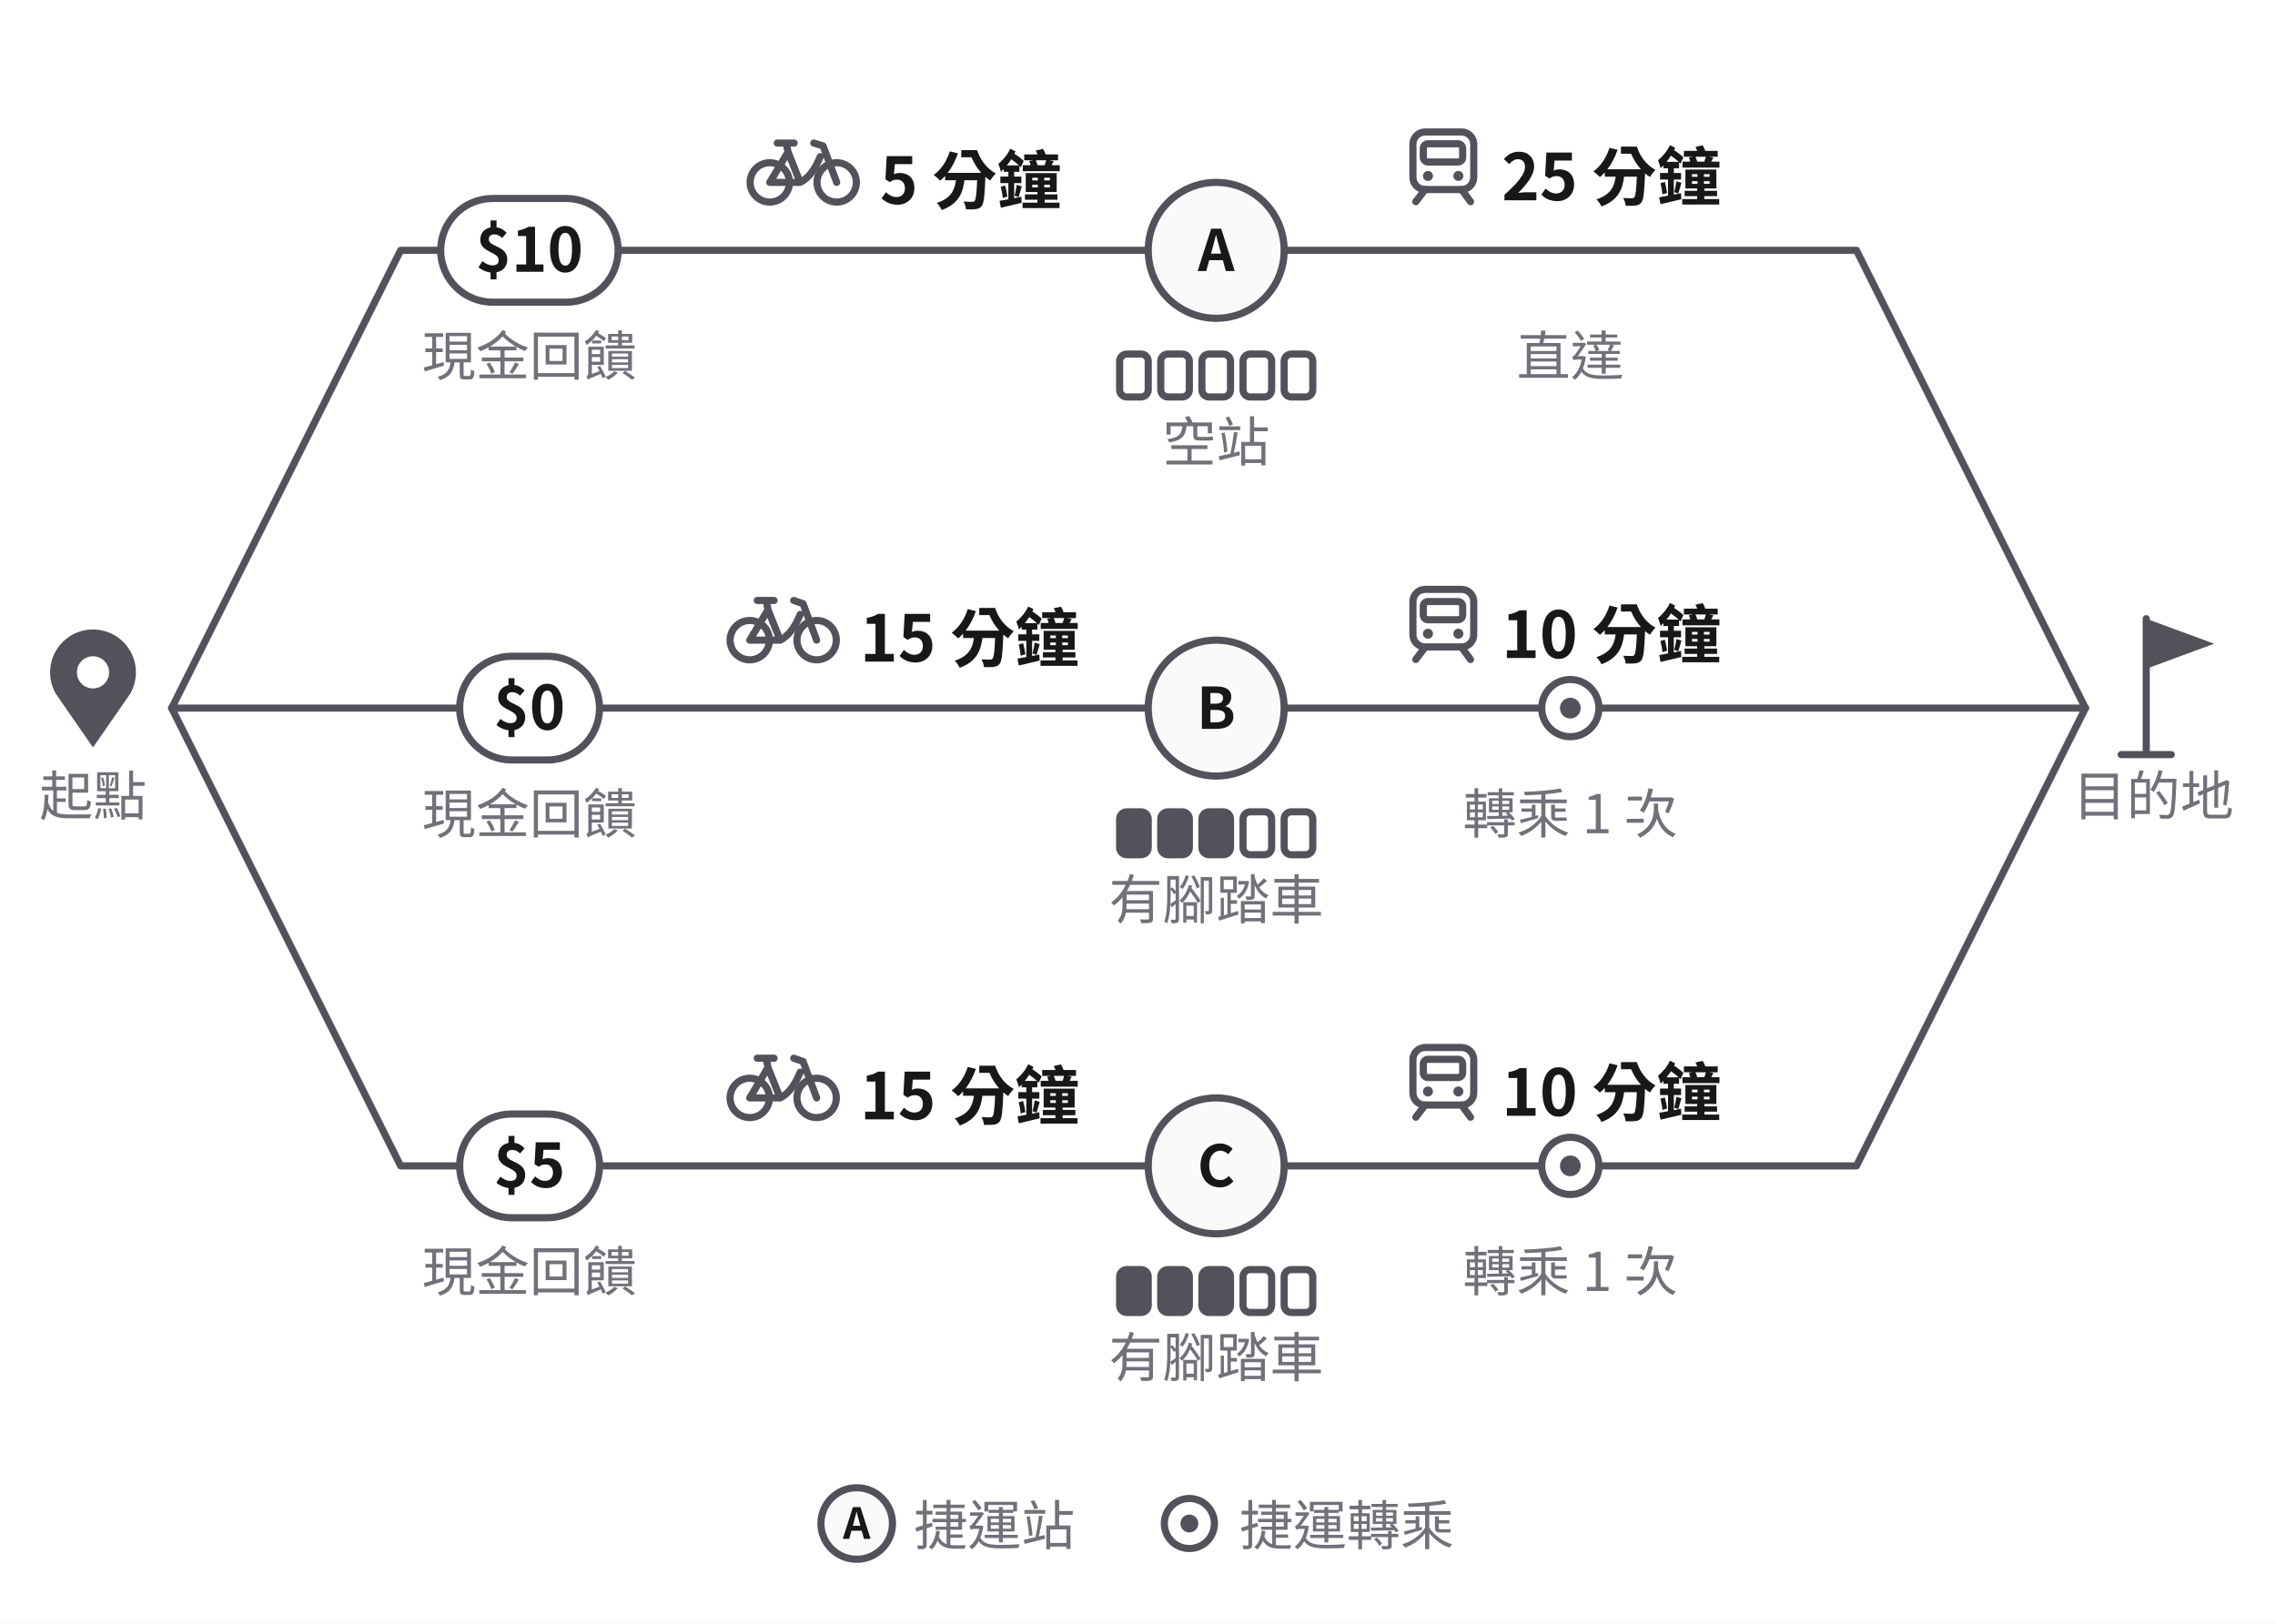
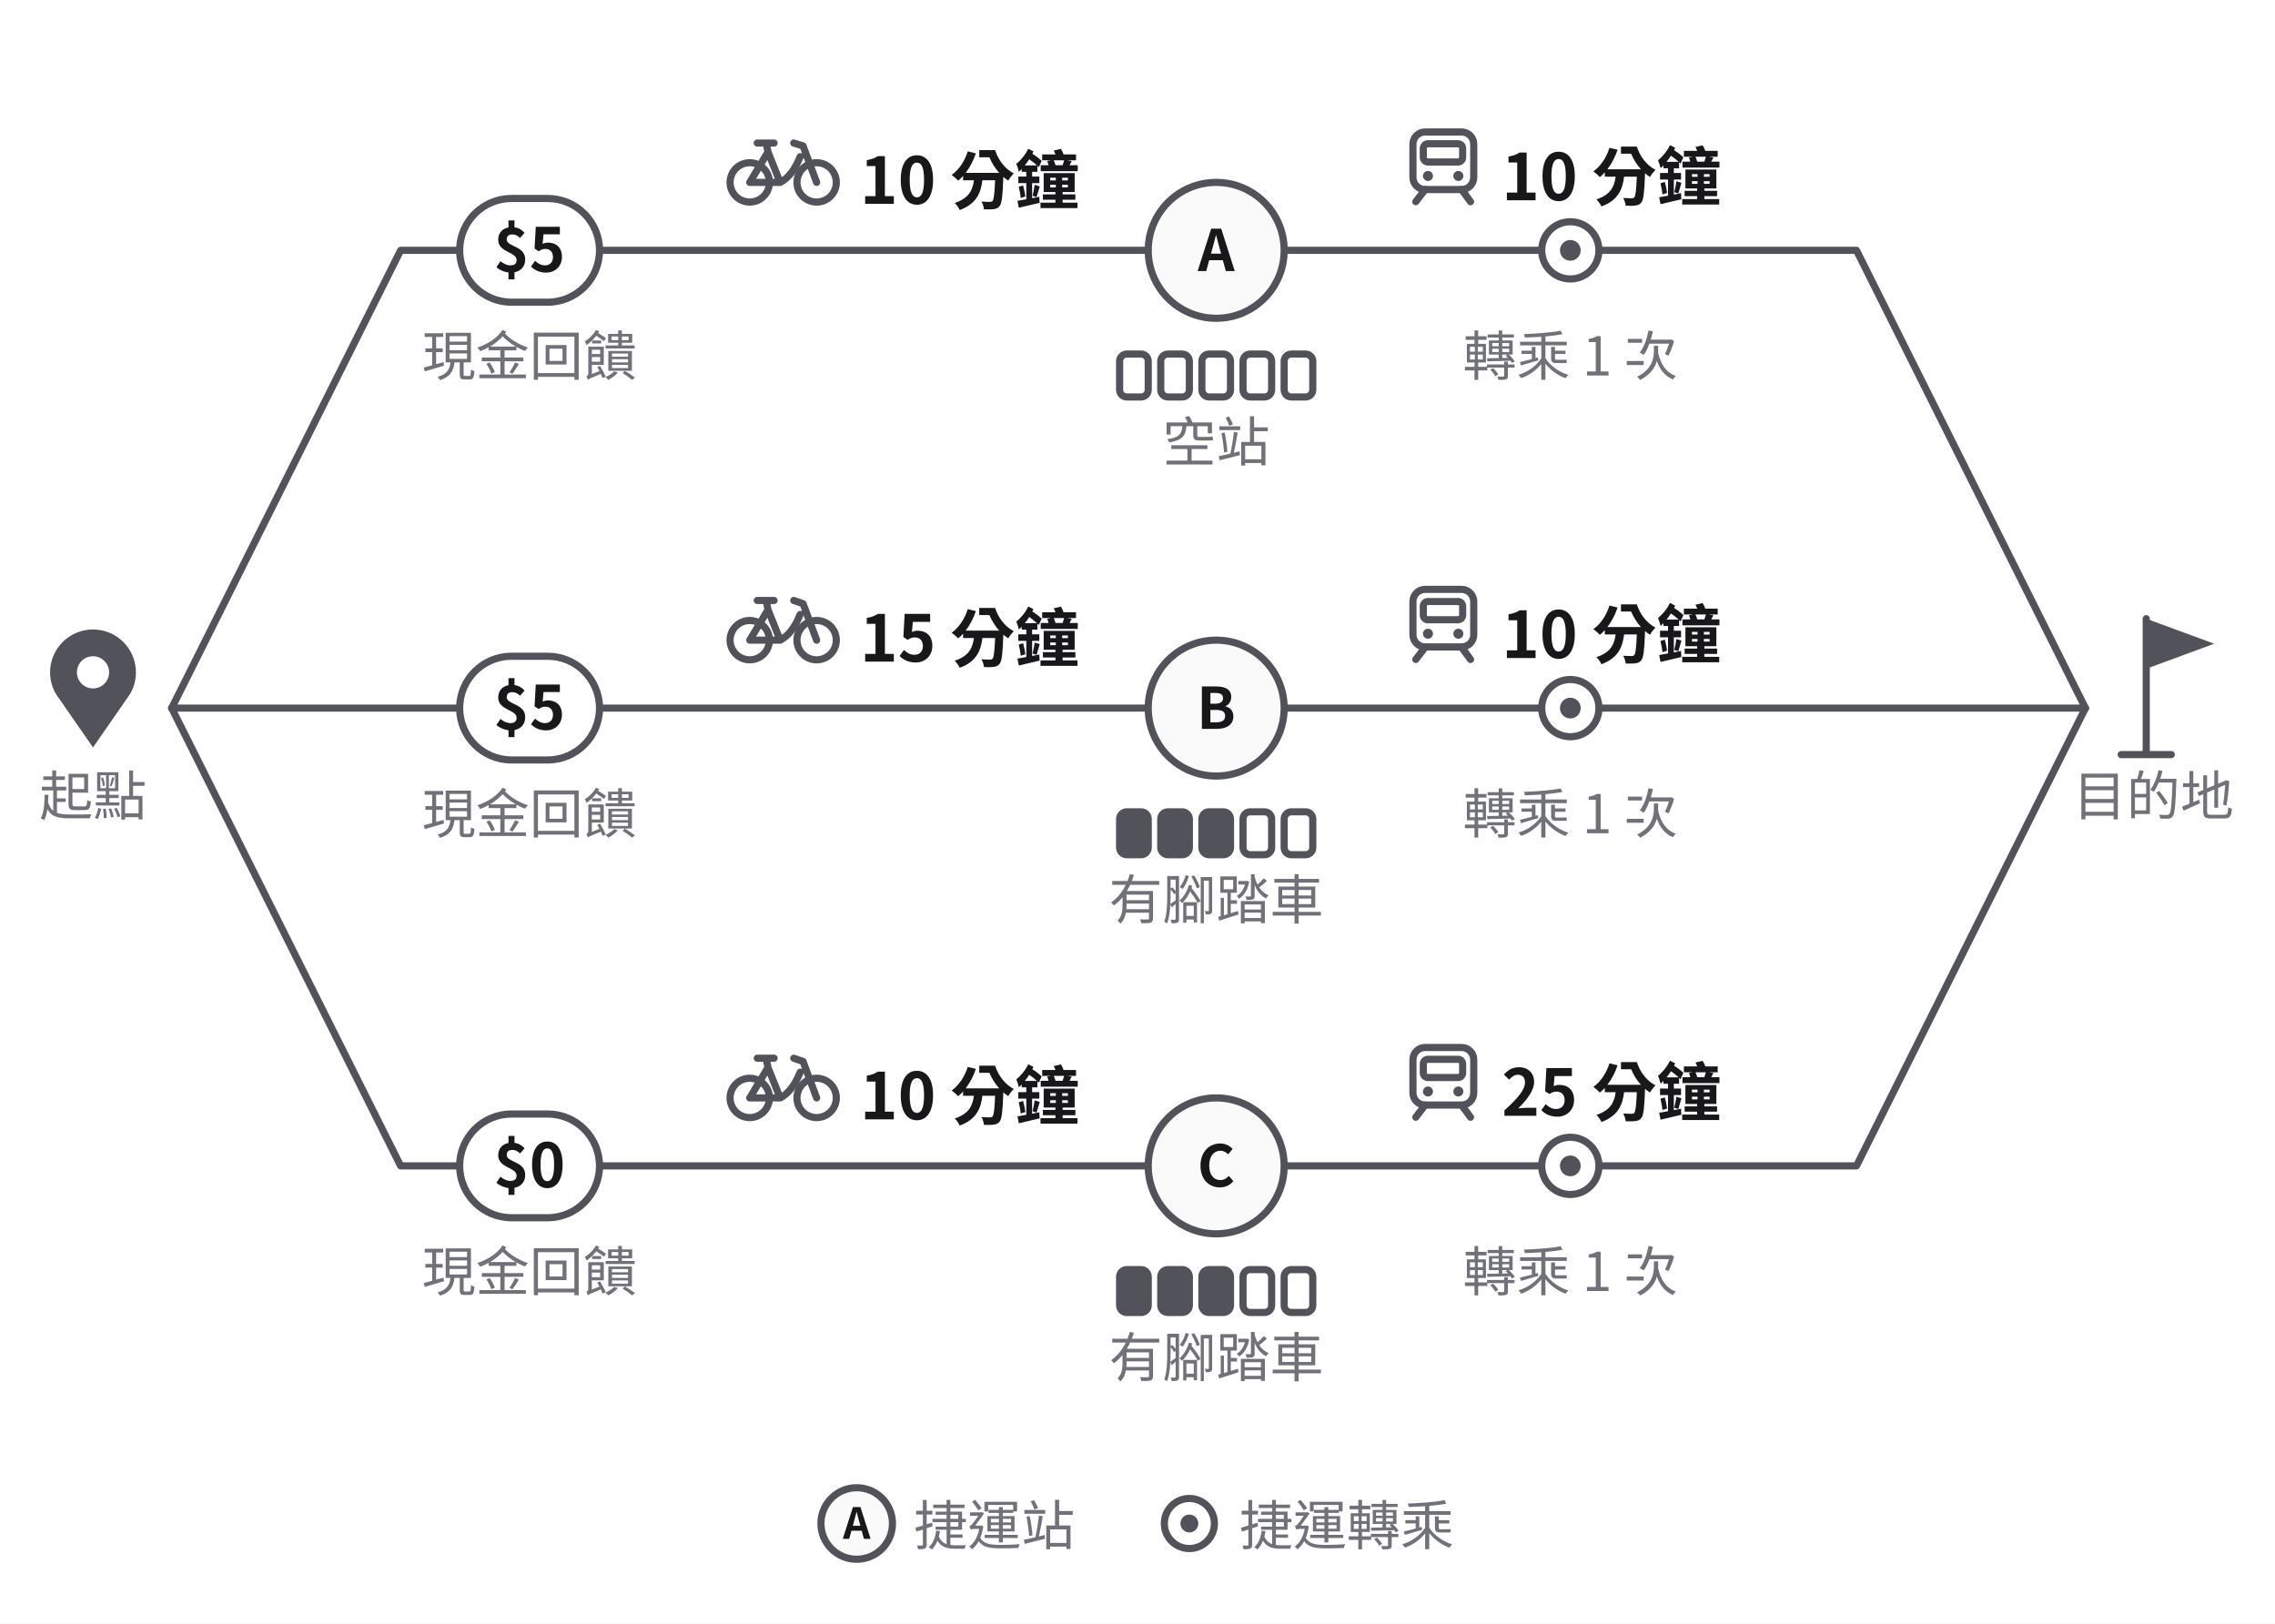
<svg xmlns="http://www.w3.org/2000/svg" viewBox="0 0 636 454" width="636" height="454" style="display:block;width:100%;max-width:480px;height:auto;margin:0 auto" role="img" aria-label="三條路線：騎腳踏車到捷運站，再搭捷運前往目的地">
  <style>.rs-bg{fill:#ffffff}.rs-tx{fill:#18181b}.rs-mu{fill:#71717a}.rs-ln{fill:none;stroke:#52525b}.rs-ink{fill:#52525b}.rs-paper{fill:#ffffff}.rs-box{fill:#ffffff;stroke:#52525b}.rs-band{fill:#fafafa;stroke:#52525b}.rs-slot{stroke:#52525b}</style>
  <rect width="636" height="454" class="rs-bg" />
  <g font-family="system-ui,-apple-system,'Segoe UI','Noto Sans TC','Noto Sans CJK TC','PingFang TC','Microsoft JhengHei',sans-serif">
    <g class="rs-ln" stroke-width="2" stroke-linejoin="round" stroke-linecap="round">
      <path d="M48.0,198.0 L112.0,70.0 L321.0,70.0" />
      <path d="M359.0,70.0 L519.0,70.0 L583.0,198.0" />
      <path d="M48.0,198.0 L112.0,198.0 L321.0,198.0" />
      <path d="M359.0,198.0 L519.0,198.0 L583.0,198.0" />
      <path d="M48.0,198.0 L112.0,326.0 L321.0,326.0" />
      <path d="M359.0,326.0 L519.0,326.0 L583.0,198.0" />
    </g>
-     <rect x="123.2" y="55.5" width="49.6" height="29.0" rx="14.5" class="rs-box" stroke-width="2" />
-     <text x="148.0" y="76.0" font-size="17" font-weight="600" class="rs-tx" text-anchor="middle">$10</text>
+     <rect x="128.5" y="55.5" width="39.1" height="29.0" rx="14.5" class="rs-box" stroke-width="2" />
+     <text x="148.0" y="76.0" font-size="17" font-weight="600" class="rs-tx" text-anchor="middle">$5</text>
    <text x="148.0" y="105.0" font-size="15" font-weight="500" class="rs-mu" text-anchor="middle">現金回饋</text>
    <g class="rs-ln" stroke-width="2" stroke-linecap="round" stroke-linejoin="round">
-       <circle cx="215.2" cy="51.0" r="5.5" />
-       <circle cx="233.9" cy="51.0" r="5.5" />
-       <path d="M215.2,51.0 L223.7,51.0 L220.3,42.5 Z M223.7,51.0 Q227.1,49.3 229.3,43.8 M230.1,40.8 L233.9,51.0 M220.3,42.5 L219.8,40.0 M217.3,40.0 L222.0,40.0 M230.1,40.8 L227.5,40.0" />
+       <circle cx="209.6" cy="51.0" r="5.5" />
+       <circle cx="228.3" cy="51.0" r="5.5" />
+       <path d="M209.6,51.0 L218.1,51.0 L214.7,42.5 Z M218.1,51.0 Q221.5,49.3 223.7,43.8 M224.5,40.8 L228.3,51.0 M214.7,42.5 L214.2,40.0 M211.7,40.0 L216.4,40.0 M224.5,40.8 L221.9,40.0" />
    </g>
-     <text x="246.0" y="57.0" font-size="18" font-weight="600" class="rs-tx" text-anchor="start">5 分鐘</text>
+     <text x="240.4" y="57.0" font-size="18" font-weight="600" class="rs-tx" text-anchor="start">10 分鐘</text>
    <g class="rs-ln" stroke-width="2" stroke-linecap="round" stroke-linejoin="round">
      <rect x="395.0" y="36.9" width="17.0" height="16.1" rx="3.4" />
      <rect x="397.9" y="40.2" width="11.0" height="5.1" rx="1.3" />
      <path d="M398.4,53.0 L395.8,56.4 M408.6,53.0 L411.1,56.4" />
    </g>
    <circle cx="399.2" cy="49.2" r="1.4" class="rs-ink" />
    <circle cx="407.7" cy="49.2" r="1.4" class="rs-ink" />
-     <text x="419.8" y="56.0" font-size="18" font-weight="600" class="rs-tx" text-anchor="start">25 分鐘</text>
-     <text x="439.0" y="105.0" font-size="15" font-weight="500" class="rs-mu" text-anchor="middle">直達</text>
+     <text x="419.8" y="56.0" font-size="18" font-weight="600" class="rs-tx" text-anchor="start">10 分鐘</text>
+     <circle cx="439.0" cy="70.0" r="8.0" class="rs-box" stroke-width="2" />
+     <circle cx="439.0" cy="70.0" r="2.9" class="rs-ink" />
+     <text x="439.0" y="105.0" font-size="15" font-weight="500" class="rs-mu" text-anchor="middle">轉乘 1 次</text>
    <circle cx="340.0" cy="70.0" r="19.0" class="rs-band" stroke-width="2" />
    <text x="340.0" y="75.8" font-size="16" font-weight="700" class="rs-tx" text-anchor="middle">A</text>
    <rect x="313.0" y="99.0" width="8.0" height="12.0" rx="2" class="rs-slot rs-paper" stroke-width="2" />
    <rect x="324.5" y="99.0" width="8.0" height="12.0" rx="2" class="rs-slot rs-paper" stroke-width="2" />
    <rect x="336.0" y="99.0" width="8.0" height="12.0" rx="2" class="rs-slot rs-paper" stroke-width="2" />
    <rect x="347.5" y="99.0" width="8.0" height="12.0" rx="2" class="rs-slot rs-paper" stroke-width="2" />
    <rect x="359.0" y="99.0" width="8.0" height="12.0" rx="2" class="rs-slot rs-paper" stroke-width="2" />
    <text x="340.0" y="129.0" font-size="15" font-weight="500" class="rs-mu" text-anchor="middle">空站</text>
    <rect x="128.5" y="183.5" width="39.1" height="29.0" rx="14.5" class="rs-box" stroke-width="2" />
-     <text x="148.0" y="204.0" font-size="17" font-weight="600" class="rs-tx" text-anchor="middle">$0</text>
+     <text x="148.0" y="204.0" font-size="17" font-weight="600" class="rs-tx" text-anchor="middle">$5</text>
    <text x="148.0" y="233.0" font-size="15" font-weight="500" class="rs-mu" text-anchor="middle">現金回饋</text>
    <g class="rs-ln" stroke-width="2" stroke-linecap="round" stroke-linejoin="round">
      <circle cx="209.6" cy="179.0" r="5.5" />
      <circle cx="228.3" cy="179.0" r="5.5" />
      <path d="M209.6,179.0 L218.1,179.0 L214.7,170.5 Z M218.1,179.0 Q221.5,177.3 223.7,171.8 M224.5,168.8 L228.3,179.0 M214.7,170.5 L214.2,167.9 M211.7,167.9 L216.4,167.9 M224.5,168.8 L221.9,167.9" />
    </g>
    <text x="240.4" y="185.0" font-size="18" font-weight="600" class="rs-tx" text-anchor="start">15 分鐘</text>
    <g class="rs-ln" stroke-width="2" stroke-linecap="round" stroke-linejoin="round">
      <rect x="395.0" y="164.8" width="17.0" height="16.1" rx="3.4" />
      <rect x="397.9" y="168.2" width="11.0" height="5.1" rx="1.3" />
      <path d="M398.4,181.0 L395.8,184.4 M408.6,181.0 L411.1,184.4" />
    </g>
    <circle cx="399.2" cy="177.2" r="1.4" class="rs-ink" />
    <circle cx="407.7" cy="177.2" r="1.4" class="rs-ink" />
    <text x="419.8" y="184.0" font-size="18" font-weight="600" class="rs-tx" text-anchor="start">10 分鐘</text>
    <circle cx="439.0" cy="198.0" r="8.0" class="rs-box" stroke-width="2" />
    <circle cx="439.0" cy="198.0" r="2.9" class="rs-ink" />
    <text x="439.0" y="233.0" font-size="15" font-weight="500" class="rs-mu" text-anchor="middle">轉乘 1 次</text>
    <circle cx="340.0" cy="198.0" r="19.0" class="rs-band" stroke-width="2" />
    <text x="340.0" y="203.8" font-size="16" font-weight="700" class="rs-tx" text-anchor="middle">B</text>
    <rect x="313.0" y="227.0" width="8.0" height="12.0" rx="2" class="rs-slot rs-ink" stroke-width="2" />
    <rect x="324.5" y="227.0" width="8.0" height="12.0" rx="2" class="rs-slot rs-ink" stroke-width="2" />
    <rect x="336.0" y="227.0" width="8.0" height="12.0" rx="2" class="rs-slot rs-ink" stroke-width="2" />
    <rect x="347.5" y="227.0" width="8.0" height="12.0" rx="2" class="rs-slot rs-paper" stroke-width="2" />
    <rect x="359.0" y="227.0" width="8.0" height="12.0" rx="2" class="rs-slot rs-paper" stroke-width="2" />
    <text x="340.0" y="257.0" font-size="15" font-weight="500" class="rs-mu" text-anchor="middle">有腳踏車</text>
    <rect x="128.5" y="311.5" width="39.1" height="29.0" rx="14.5" class="rs-box" stroke-width="2" />
-     <text x="148.0" y="332.0" font-size="17" font-weight="600" class="rs-tx" text-anchor="middle">$5</text>
+     <text x="148.0" y="332.0" font-size="17" font-weight="600" class="rs-tx" text-anchor="middle">$0</text>
    <text x="148.0" y="361.0" font-size="15" font-weight="500" class="rs-mu" text-anchor="middle">現金回饋</text>
    <g class="rs-ln" stroke-width="2" stroke-linecap="round" stroke-linejoin="round">
      <circle cx="209.6" cy="307.0" r="5.5" />
      <circle cx="228.3" cy="307.0" r="5.5" />
      <path d="M209.6,307.0 L218.1,307.0 L214.7,298.5 Z M218.1,307.0 Q221.5,305.3 223.7,299.8 M224.5,296.8 L228.3,307.0 M214.7,298.5 L214.2,295.9 M211.7,295.9 L216.4,295.9 M224.5,296.8 L221.9,295.9" />
    </g>
-     <text x="240.4" y="313.0" font-size="18" font-weight="600" class="rs-tx" text-anchor="start">15 分鐘</text>
+     <text x="240.4" y="313.0" font-size="18" font-weight="600" class="rs-tx" text-anchor="start">10 分鐘</text>
    <g class="rs-ln" stroke-width="2" stroke-linecap="round" stroke-linejoin="round">
      <rect x="395.0" y="292.9" width="17.0" height="16.1" rx="3.4" />
      <rect x="397.9" y="296.2" width="11.0" height="5.1" rx="1.3" />
      <path d="M398.4,309.0 L395.8,312.4 M408.6,309.0 L411.1,312.4" />
    </g>
    <circle cx="399.2" cy="305.2" r="1.4" class="rs-ink" />
    <circle cx="407.7" cy="305.2" r="1.4" class="rs-ink" />
-     <text x="419.8" y="312.0" font-size="18" font-weight="600" class="rs-tx" text-anchor="start">10 分鐘</text>
+     <text x="419.8" y="312.0" font-size="18" font-weight="600" class="rs-tx" text-anchor="start">25 分鐘</text>
    <circle cx="439.0" cy="326.0" r="8.0" class="rs-box" stroke-width="2" />
    <circle cx="439.0" cy="326.0" r="2.9" class="rs-ink" />
    <text x="439.0" y="361.0" font-size="15" font-weight="500" class="rs-mu" text-anchor="middle">轉乘 1 次</text>
    <circle cx="340.0" cy="326.0" r="19.0" class="rs-band" stroke-width="2" />
    <text x="340.0" y="331.8" font-size="16" font-weight="700" class="rs-tx" text-anchor="middle">C</text>
    <rect x="313.0" y="355.0" width="8.0" height="12.0" rx="2" class="rs-slot rs-ink" stroke-width="2" />
    <rect x="324.5" y="355.0" width="8.0" height="12.0" rx="2" class="rs-slot rs-ink" stroke-width="2" />
    <rect x="336.0" y="355.0" width="8.0" height="12.0" rx="2" class="rs-slot rs-ink" stroke-width="2" />
    <rect x="347.5" y="355.0" width="8.0" height="12.0" rx="2" class="rs-slot rs-paper" stroke-width="2" />
    <rect x="359.0" y="355.0" width="8.0" height="12.0" rx="2" class="rs-slot rs-paper" stroke-width="2" />
    <text x="340.0" y="385.0" font-size="15" font-weight="500" class="rs-mu" text-anchor="middle">有腳踏車</text>
    <path d="M26.0,209.0 L15.6,194.0 A12 12 0 1 1 36.4,194.0 Z" class="rs-ink" />
    <circle cx="26.0" cy="188.0" r="4.5" class="rs-paper" />
    <text x="26.0" y="228.0" font-size="15" font-weight="500" class="rs-mu" text-anchor="middle">起點</text>
    <g class="rs-ln" stroke-width="2" stroke-linecap="round">
      <path d="M600.0,211.0 L600.0,173.0 M593.0,211.0 L607.0,211.0" />
    </g>
    <path d="M600.0,173.0 L619.0,180.0 L600.0,187.0 Z" class="rs-ink" />
    <text x="602.0" y="228.0" font-size="15" font-weight="500" class="rs-mu" text-anchor="middle">目的地</text>
    <circle cx="239.5" cy="426.0" r="10" class="rs-band" stroke-width="2" />
    <text x="239.5" y="430.3" font-size="12" font-weight="700" class="rs-tx" text-anchor="middle">A</text>
    <text x="255.5" y="432.0" font-size="15" font-weight="500" class="rs-mu" text-anchor="start">捷運站</text>
    <circle cx="332.5" cy="426.0" r="7.0" class="rs-box" stroke-width="2" />
    <circle cx="332.5" cy="426.0" r="2.5" class="rs-ink" />
    <text x="346.5" y="432.0" font-size="15" font-weight="500" class="rs-mu" text-anchor="start">捷運轉乘</text>
  </g>
</svg>
